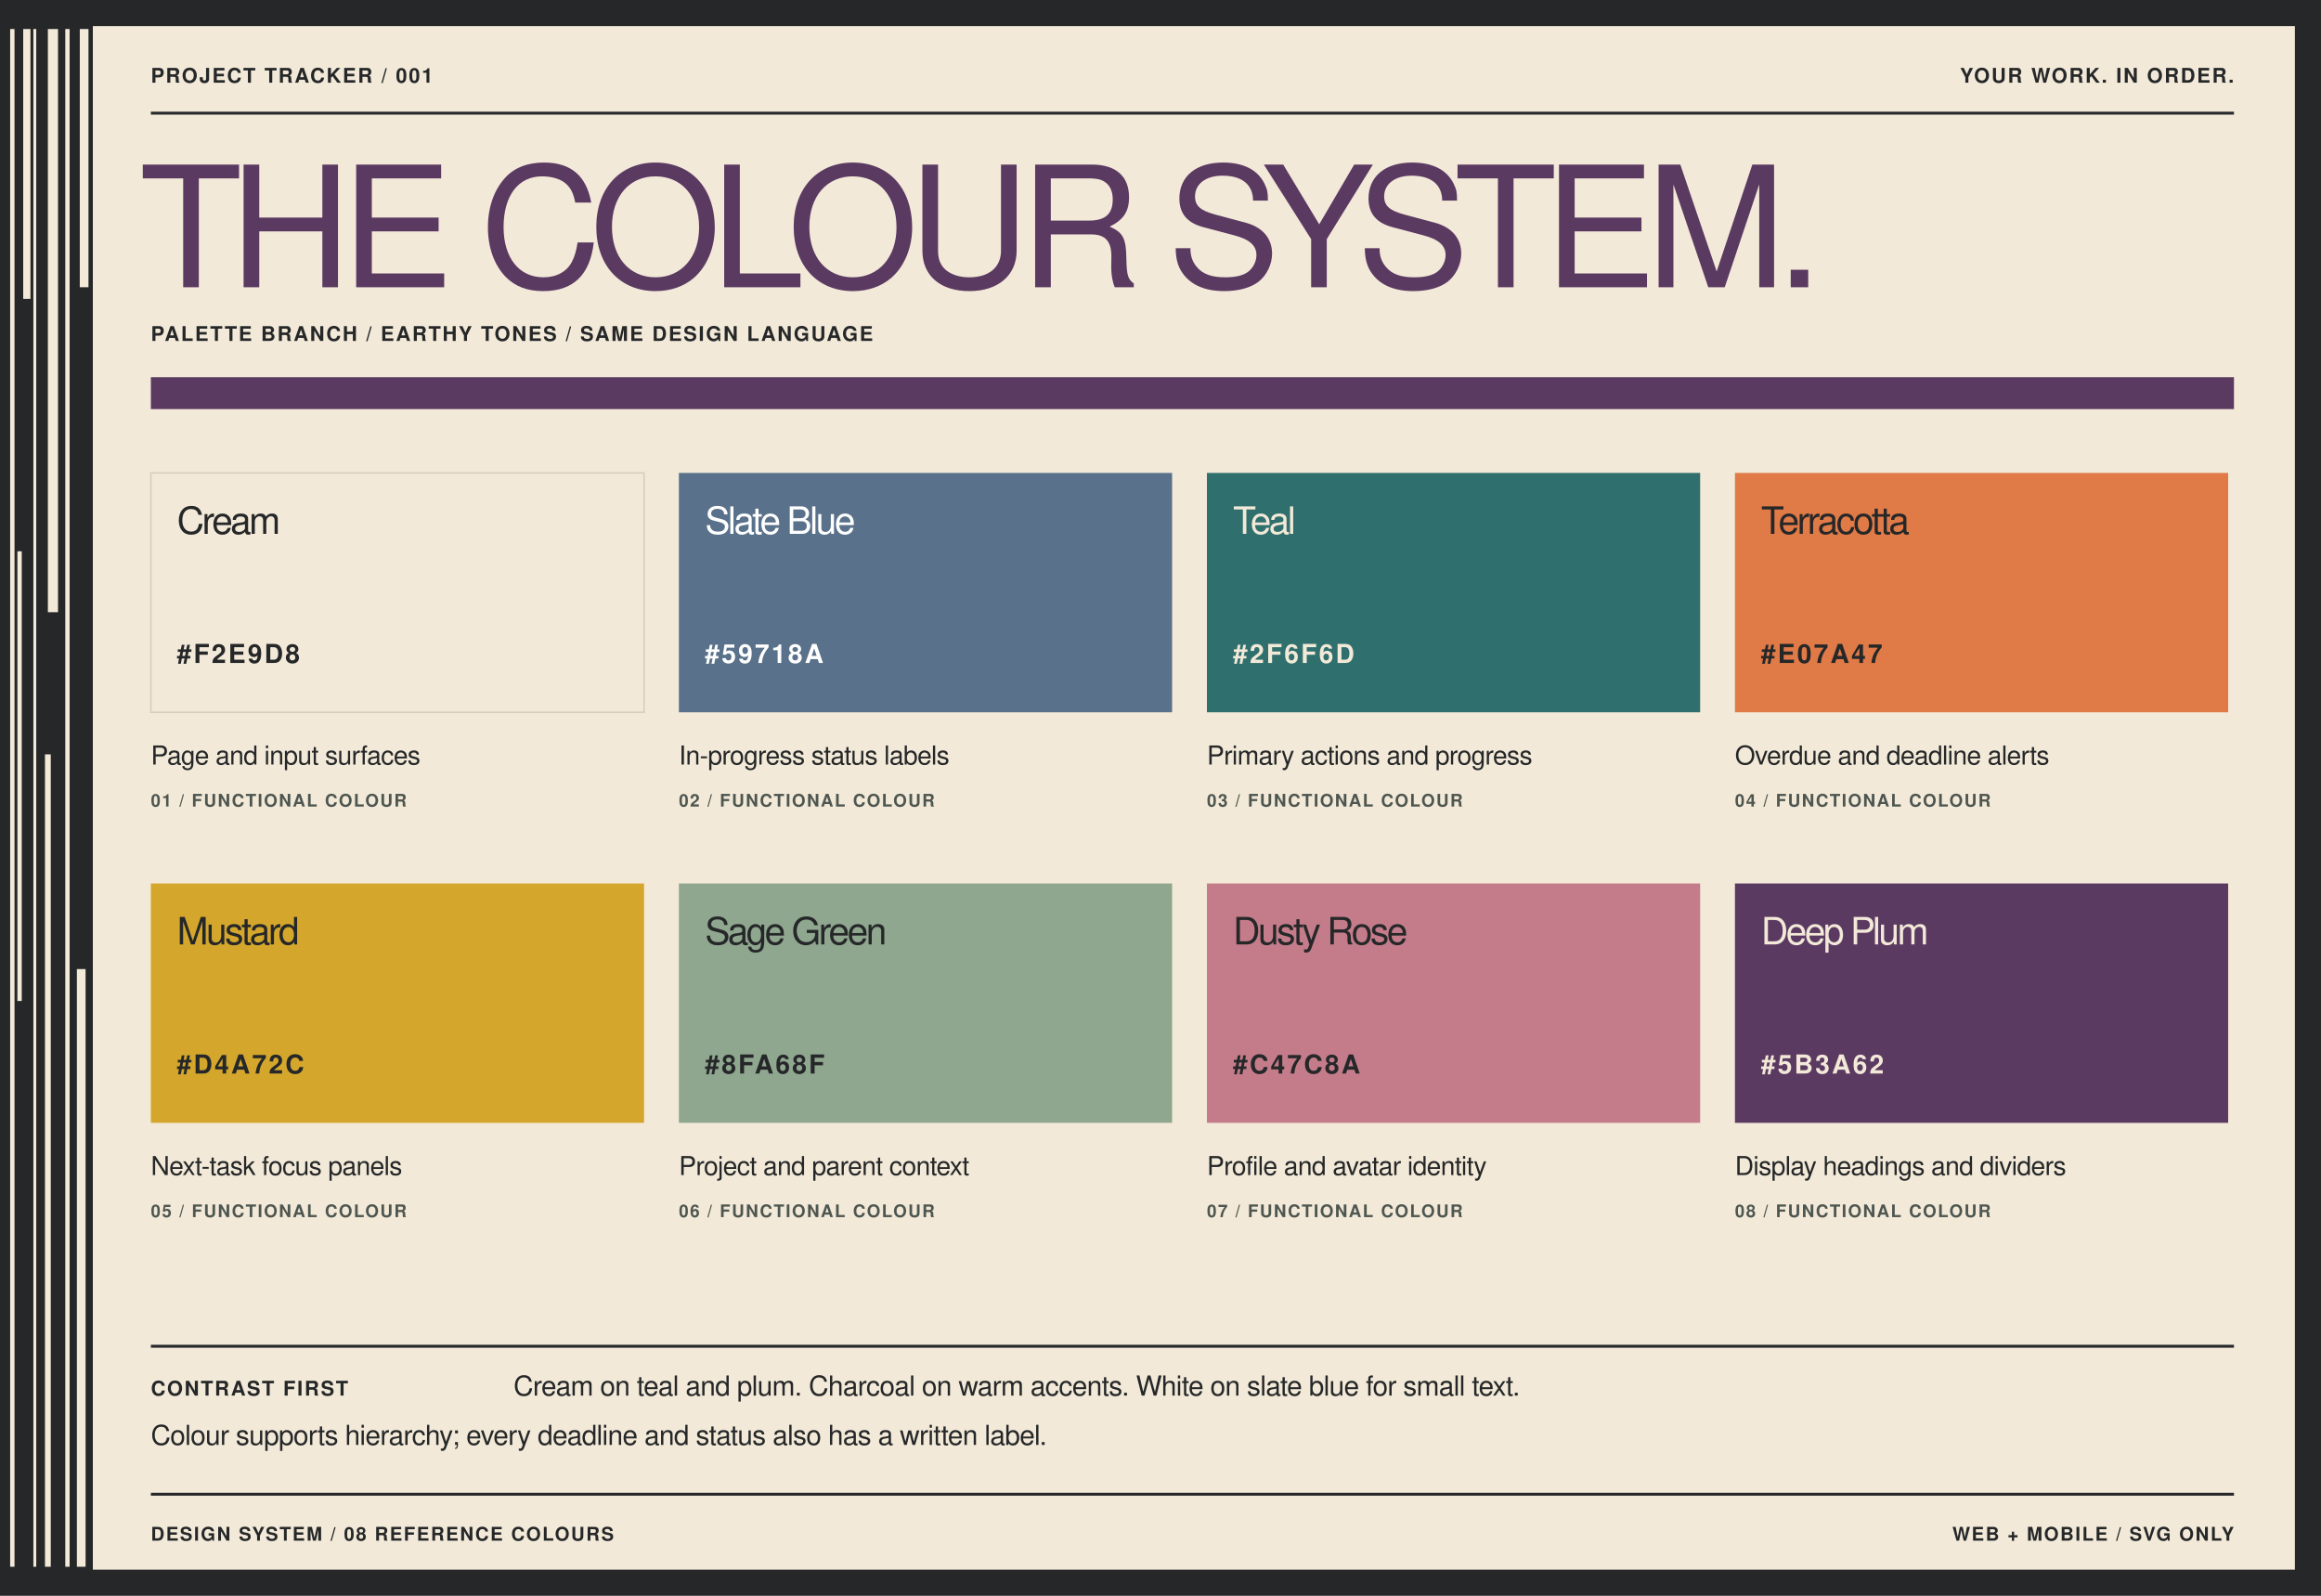
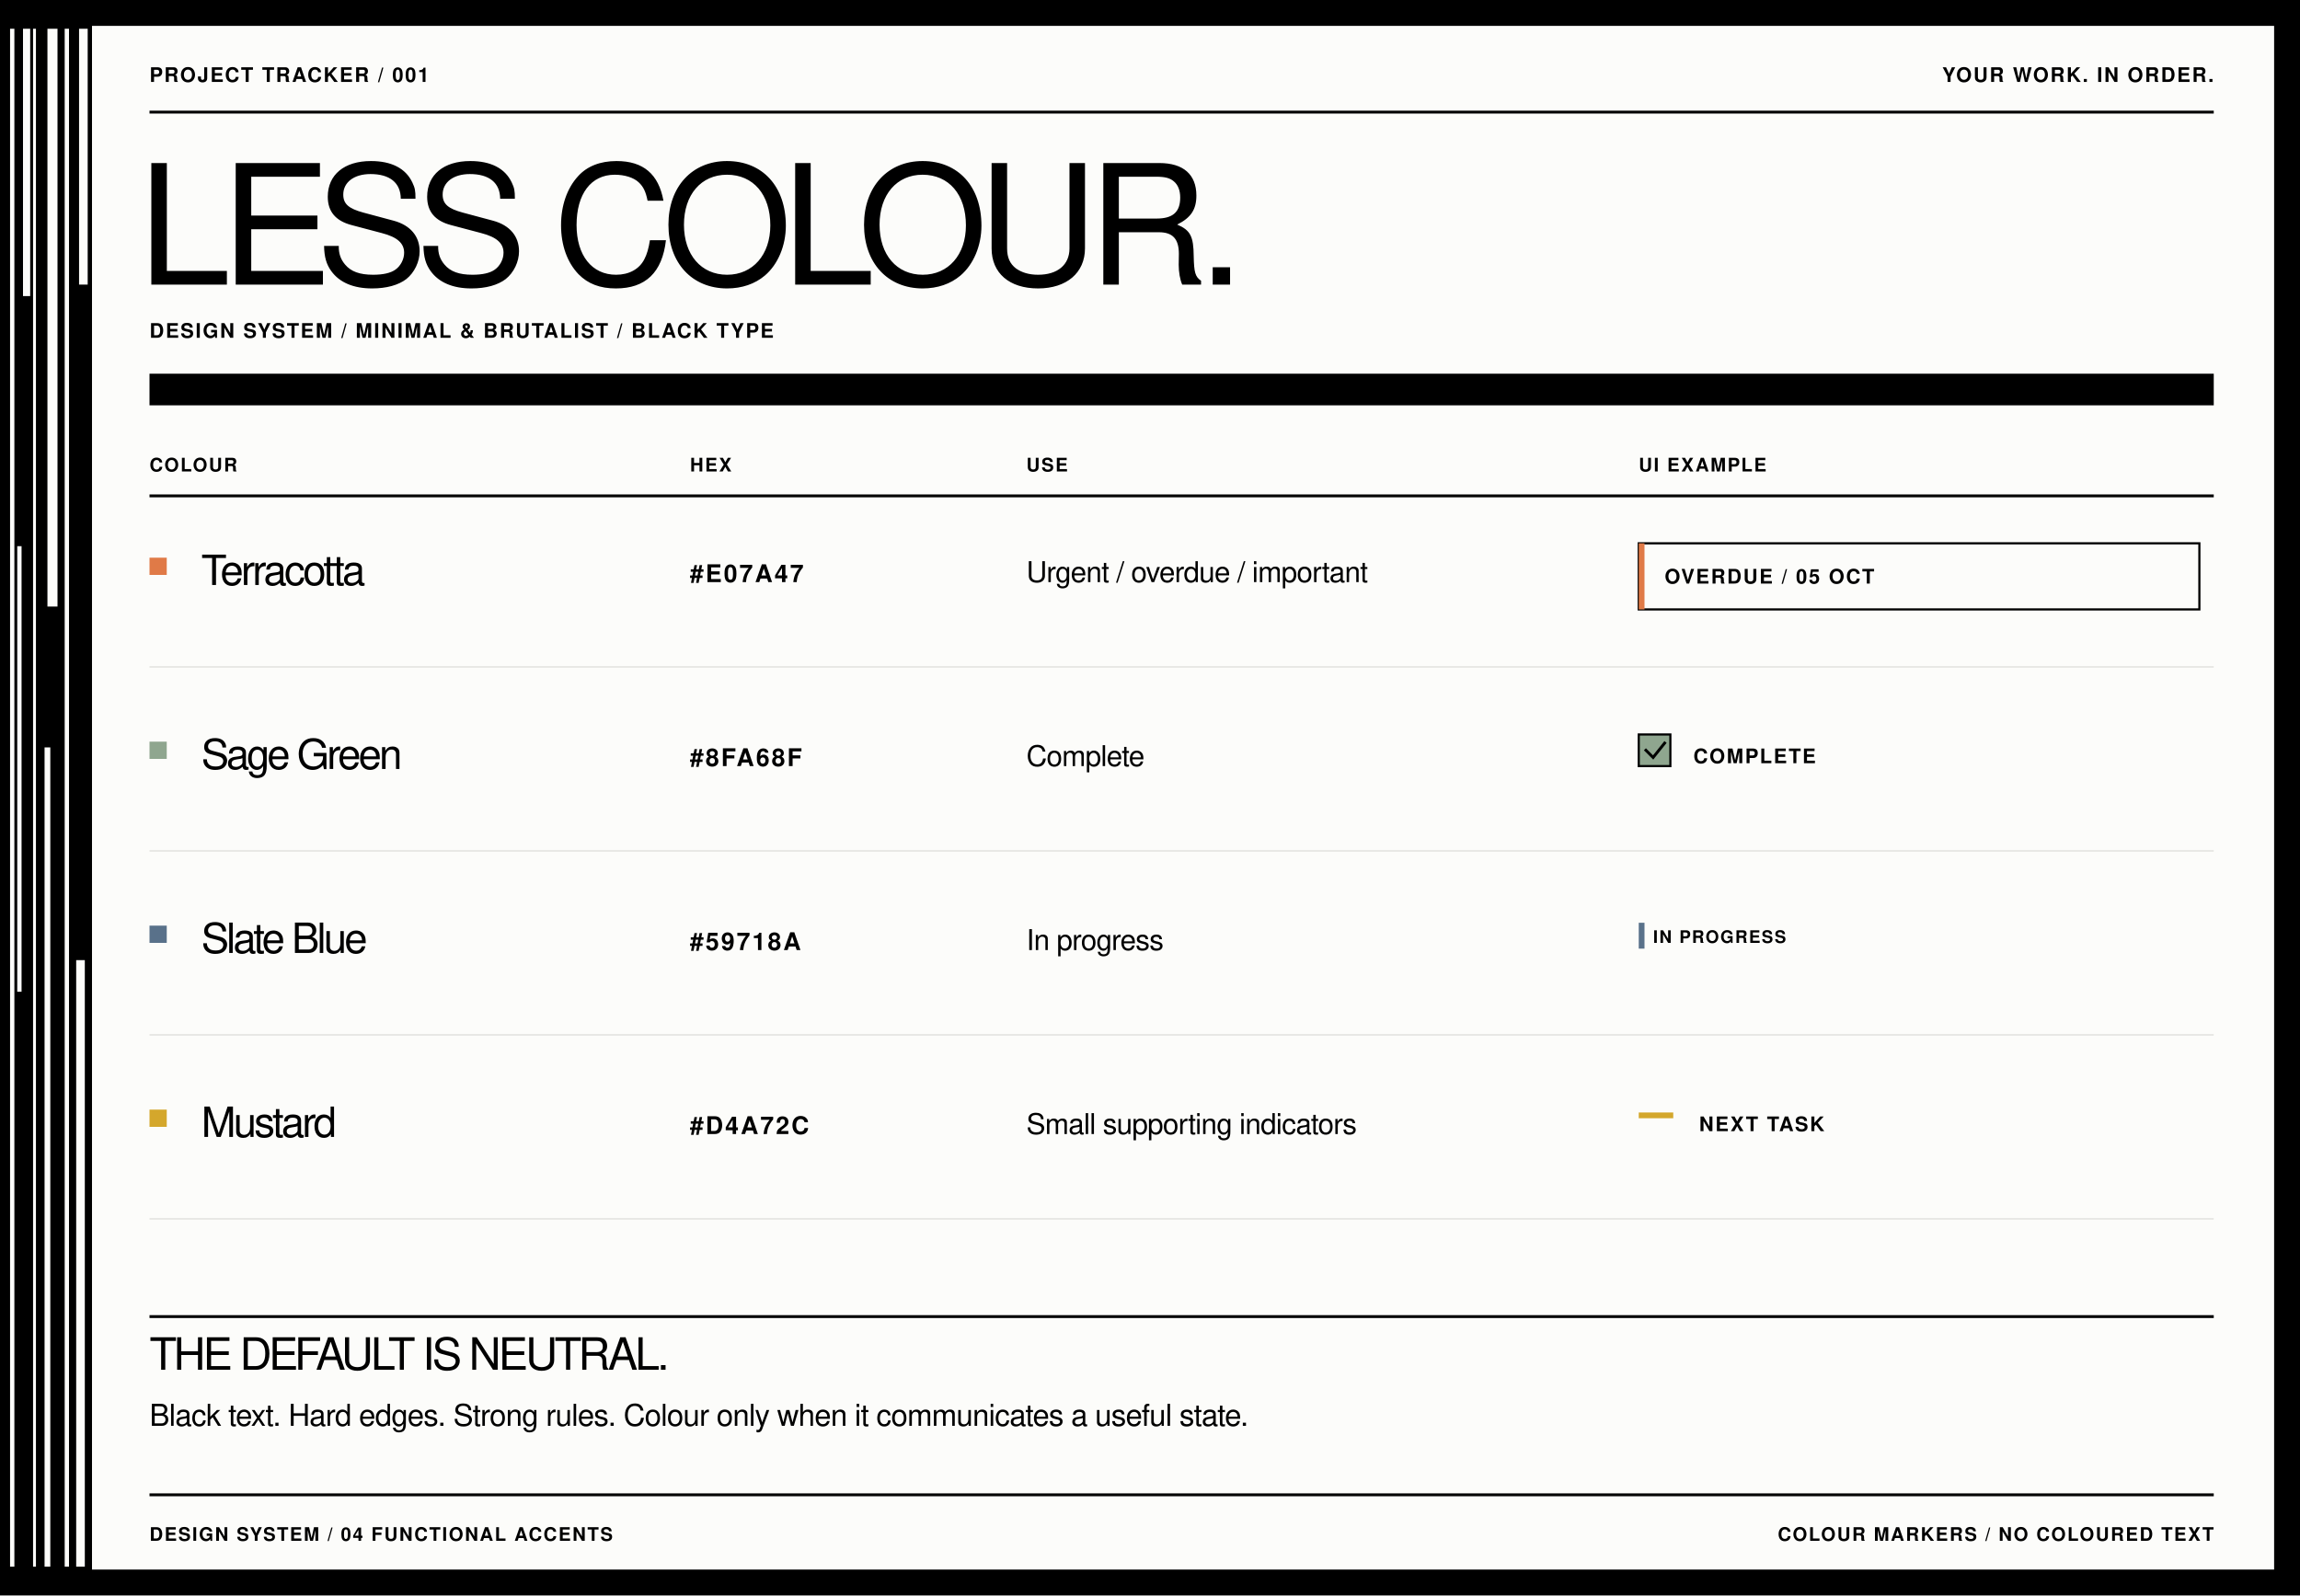
- <svg xmlns="http://www.w3.org/2000/svg" width="1600" height="1100" viewBox="0 0 1600 1100" role="img" aria-labelledby="title desc">
-   <style>text{font-family:"Helvetica Neue",Helvetica,Arial,sans-serif;fill:#252728}.display{font-weight:400;letter-spacing:-.06em}.label{font-weight:600;letter-spacing:.08em}.body{font-weight:400;letter-spacing:-.02em}</style>
-   <rect x="0" y="0" width="1600" height="1100" fill="#252728" />
-   <rect x="7" y="20" width="3" height="1060" fill="#F2E9D8" />
-   <rect x="16" y="20" width="5" height="186" fill="#F2E9D8" />
-   <rect x="23" y="20" width="2" height="1060" fill="#F2E9D8" />
-   <rect x="33" y="20" width="7" height="402" fill="#F2E9D8" />
-   <rect x="45" y="20" width="3" height="1060" fill="#F2E9D8" />
-   <rect x="55" y="20" width="6" height="178" fill="#F2E9D8" />
-   <rect x="12" y="380" width="3" height="310" fill="#F2E9D8" />
-   <rect x="31" y="520" width="4" height="560" fill="#F2E9D8" />
-   <rect x="53" y="668" width="6" height="412" fill="#F2E9D8" />
-   <rect x="64" y="18" width="1518" height="1064" fill="#F2E9D8" />
-   <text x="104" y="57" font-size="14" class="label" text-anchor="start" style="fill:#252728">PROJECT TRACKER / 001</text>
-   <text x="1540" y="57" font-size="14" class="label" text-anchor="end" style="fill:#252728">YOUR WORK. IN ORDER.</text>
-   <line x1="104" y1="78" x2="1540" y2="78" stroke="#252728" stroke-width="2" />
-   <text x="96" y="198" font-size="116" class="display" text-anchor="start" style="fill:#5B3A62">THE COLOUR SYSTEM.</text>
-   <text x="104" y="235" font-size="14" class="label" text-anchor="start" style="fill:#252728">PALETTE BRANCH / EARTHY TONES / SAME DESIGN LANGUAGE</text>
-   <rect x="104" y="260" width="1436" height="22" fill="#5B3A62" />
-   <rect x="104" y="326" width="340" height="165" fill="#F2E9D8" stroke="#D6CDBE" stroke-width="1" />
-   <text x="122" y="368" font-size="26" class="display" text-anchor="start" style="fill:#252728">Cream</text>
-   <text x="122" y="457" font-size="18" class="label" text-anchor="start" style="fill:#252728">#F2E9D8</text>
-   <text x="104" y="527" font-size="18" class="body" text-anchor="start" style="fill:#252728">Page and input surfaces</text>
-   <text x="104" y="556" font-size="12" class="label" text-anchor="start" style="fill:#4E5650">01 / FUNCTIONAL COLOUR</text>
-   <rect x="468" y="326" width="340" height="165" fill="#59718A" />
-   <text x="486" y="368" font-size="26" class="display" text-anchor="start" style="fill:#FFFFFF">Slate Blue</text>
-   <text x="486" y="457" font-size="18" class="label" text-anchor="start" style="fill:#FFFFFF">#59718A</text>
-   <text x="468" y="527" font-size="18" class="body" text-anchor="start" style="fill:#252728">In-progress status labels</text>
-   <text x="468" y="556" font-size="12" class="label" text-anchor="start" style="fill:#4E5650">02 / FUNCTIONAL COLOUR</text>
-   <rect x="832" y="326" width="340" height="165" fill="#2F6F6D" />
-   <text x="850" y="368" font-size="26" class="display" text-anchor="start" style="fill:#F2E9D8">Teal</text>
-   <text x="850" y="457" font-size="18" class="label" text-anchor="start" style="fill:#F2E9D8">#2F6F6D</text>
-   <text x="832" y="527" font-size="18" class="body" text-anchor="start" style="fill:#252728">Primary actions and progress</text>
-   <text x="832" y="556" font-size="12" class="label" text-anchor="start" style="fill:#4E5650">03 / FUNCTIONAL COLOUR</text>
-   <rect x="1196" y="326" width="340" height="165" fill="#E07A47" />
-   <text x="1214" y="368" font-size="26" class="display" text-anchor="start" style="fill:#252728">Terracotta</text>
-   <text x="1214" y="457" font-size="18" class="label" text-anchor="start" style="fill:#252728">#E07A47</text>
-   <text x="1196" y="527" font-size="18" class="body" text-anchor="start" style="fill:#252728">Overdue and deadline alerts</text>
-   <text x="1196" y="556" font-size="12" class="label" text-anchor="start" style="fill:#4E5650">04 / FUNCTIONAL COLOUR</text>
-   <rect x="104" y="609" width="340" height="165" fill="#D4A72C" />
-   <text x="122" y="651" font-size="26" class="display" text-anchor="start" style="fill:#252728">Mustard</text>
-   <text x="122" y="740" font-size="18" class="label" text-anchor="start" style="fill:#252728">#D4A72C</text>
-   <text x="104" y="810" font-size="18" class="body" text-anchor="start" style="fill:#252728">Next-task focus panels</text>
-   <text x="104" y="839" font-size="12" class="label" text-anchor="start" style="fill:#4E5650">05 / FUNCTIONAL COLOUR</text>
-   <rect x="468" y="609" width="340" height="165" fill="#8FA68F" />
-   <text x="486" y="651" font-size="26" class="display" text-anchor="start" style="fill:#252728">Sage Green</text>
-   <text x="486" y="740" font-size="18" class="label" text-anchor="start" style="fill:#252728">#8FA68F</text>
-   <text x="468" y="810" font-size="18" class="body" text-anchor="start" style="fill:#252728">Project and parent context</text>
-   <text x="468" y="839" font-size="12" class="label" text-anchor="start" style="fill:#4E5650">06 / FUNCTIONAL COLOUR</text>
-   <rect x="832" y="609" width="340" height="165" fill="#C47C8A" />
-   <text x="850" y="651" font-size="26" class="display" text-anchor="start" style="fill:#252728">Dusty Rose</text>
-   <text x="850" y="740" font-size="18" class="label" text-anchor="start" style="fill:#252728">#C47C8A</text>
-   <text x="832" y="810" font-size="18" class="body" text-anchor="start" style="fill:#252728">Profile and avatar identity</text>
-   <text x="832" y="839" font-size="12" class="label" text-anchor="start" style="fill:#4E5650">07 / FUNCTIONAL COLOUR</text>
-   <rect x="1196" y="609" width="340" height="165" fill="#5B3A62" />
-   <text x="1214" y="651" font-size="26" class="display" text-anchor="start" style="fill:#F2E9D8">Deep Plum</text>
-   <text x="1214" y="740" font-size="18" class="label" text-anchor="start" style="fill:#F2E9D8">#5B3A62</text>
-   <text x="1196" y="810" font-size="18" class="body" text-anchor="start" style="fill:#252728">Display headings and dividers</text>
-   <text x="1196" y="839" font-size="12" class="label" text-anchor="start" style="fill:#4E5650">08 / FUNCTIONAL COLOUR</text>
-   <line x1="104" y1="928" x2="1540" y2="928" stroke="#252728" stroke-width="2" />
-   <text x="104" y="962" font-size="14" class="label" text-anchor="start" style="fill:#252728">CONTRAST FIRST</text>
-   <text x="354" y="962" font-size="19" class="body" text-anchor="start" style="fill:#252728">Cream on teal and plum. Charcoal on warm accents. White on slate blue for small text.</text>
-   <text x="104" y="996" font-size="19" class="body" text-anchor="start" style="fill:#252728">Colour supports hierarchy; every deadline and status also has a written label.</text>
-   <line x1="104" y1="1030" x2="1540" y2="1030" stroke="#252728" stroke-width="2" />
-   <text x="104" y="1062" font-size="13" class="label" text-anchor="start" style="fill:#252728">DESIGN SYSTEM / 08 REFERENCE COLOURS</text>
-   <text x="1540" y="1062" font-size="13" class="label" text-anchor="end" style="fill:#252728">WEB + MOBILE / SVG ONLY</text>
+ <svg xmlns="http://www.w3.org/2000/svg" width="1600" height="1110" viewBox="0 0 1600 1110" role="img" aria-labelledby="title desc">
+   <style>text{font-family:"Helvetica Neue",Helvetica,Arial,sans-serif;fill:#000000}.display{font-weight:400;letter-spacing:-.06em}.label{font-weight:600;letter-spacing:.08em}.body{font-weight:400;letter-spacing:-.02em}</style>
+   <rect x="0" y="0" width="1600" height="1110" fill="#000000" />
+   <rect x="7" y="20" width="3" height="1070" fill="#FCFCFA" />
+   <rect x="16" y="20" width="5" height="186" fill="#FCFCFA" />
+   <rect x="23" y="20" width="2" height="1070" fill="#FCFCFA" />
+   <rect x="33" y="20" width="7" height="402" fill="#FCFCFA" />
+   <rect x="45" y="20" width="3" height="1070" fill="#FCFCFA" />
+   <rect x="55" y="20" width="6" height="178" fill="#FCFCFA" />
+   <rect x="12" y="380" width="3" height="310" fill="#FCFCFA" />
+   <rect x="31" y="520" width="4" height="570" fill="#FCFCFA" />
+   <rect x="53" y="668" width="6" height="422" fill="#FCFCFA" />
+   <rect x="64" y="18" width="1518" height="1074" fill="#FCFCFA" />
+   <text x="104" y="57" font-size="14" class="label" text-anchor="start" style="fill:#000000">PROJECT TRACKER / 001</text>
+   <text x="1540" y="57" font-size="14" class="label" text-anchor="end" style="fill:#000000">YOUR WORK. IN ORDER.</text>
+   <line x1="104" y1="78" x2="1540" y2="78" stroke="#000000" stroke-width="2" />
+   <text x="96" y="198" font-size="116" class="display" text-anchor="start" style="fill:#000000">LESS COLOUR.</text>
+   <text x="104" y="235" font-size="14" class="label" text-anchor="start" style="fill:#000000">DESIGN SYSTEM / MINIMAL &amp; BRUTALIST / BLACK TYPE</text>
+   <rect x="104" y="260" width="1436" height="22" fill="#000000" />
+   <text x="104" y="328" font-size="13" class="label" text-anchor="start" style="fill:#000000">COLOUR</text>
+   <text x="480" y="328" font-size="13" class="label" text-anchor="start" style="fill:#000000">HEX</text>
+   <text x="714" y="328" font-size="13" class="label" text-anchor="start" style="fill:#000000">USE</text>
+   <text x="1140" y="328" font-size="13" class="label" text-anchor="start" style="fill:#000000">UI EXAMPLE</text>
+   <line x1="104" y1="345" x2="1540" y2="345" stroke="#000000" stroke-width="2" />
+   <rect x="104" y="388" width="12" height="12" fill="#E07A47" />
+   <text x="140" y="407" font-size="29" class="display" text-anchor="start" style="fill:#000000">Terracotta</text>
+   <text x="480" y="405" font-size="17" class="label" text-anchor="start" style="fill:#000000">#E07A47</text>
+   <text x="714" y="405" font-size="20" class="body" text-anchor="start" style="fill:#000000">Urgent / overdue / important</text>
+   <rect x="1140" y="378" width="390" height="46" fill="#FCFCFA" stroke="#000000" stroke-width="1.5" />
+   <rect x="1140" y="378" width="4" height="46" fill="#E07A47" />
+   <text x="1158" y="406" font-size="14" class="label" text-anchor="start" style="fill:#000000">OVERDUE / 05 OCT</text>
+   <line x1="104" y1="464" x2="1540" y2="464" stroke="#E3E3DF" stroke-width="1" />
+   <rect x="104" y="516" width="12" height="12" fill="#8FA68F" />
+   <text x="140" y="535" font-size="29" class="display" text-anchor="start" style="fill:#000000">Sage Green</text>
+   <text x="480" y="533" font-size="17" class="label" text-anchor="start" style="fill:#000000">#8FA68F</text>
+   <text x="714" y="533" font-size="20" class="body" text-anchor="start" style="fill:#000000">Complete</text>
+   <rect x="1140" y="511" width="22" height="22" fill="#8FA68F" stroke="#000000" stroke-width="1.5" />
+   <path d="M 1145 522 l 5 5 l 8 -10" fill="none" stroke="#000000" stroke-width="2" stroke-linecap="square" stroke-linejoin="miter" />
+   <text x="1178" y="531" font-size="14" class="label" text-anchor="start" style="fill:#000000">COMPLETE</text>
+   <line x1="104" y1="592" x2="1540" y2="592" stroke="#E3E3DF" stroke-width="1" />
+   <rect x="104" y="644" width="12" height="12" fill="#59718A" />
+   <text x="140" y="663" font-size="29" class="display" text-anchor="start" style="fill:#000000">Slate Blue</text>
+   <text x="480" y="661" font-size="17" class="label" text-anchor="start" style="fill:#000000">#59718A</text>
+   <text x="714" y="661" font-size="20" class="body" text-anchor="start" style="fill:#000000">In progress</text>
+   <rect x="1140" y="637" width="147" height="28" fill="#FCFCFA" />
+   <rect x="1140" y="642" width="4" height="18" fill="#59718A" />
+   <text x="1150" y="656" font-size="12" class="label" text-anchor="start" style="fill:#000000">IN PROGRESS</text>
+   <line x1="104" y1="720" x2="1540" y2="720" stroke="#E3E3DF" stroke-width="1" />
+   <rect x="104" y="772" width="12" height="12" fill="#D4A72C" />
+   <text x="140" y="791" font-size="29" class="display" text-anchor="start" style="fill:#000000">Mustard</text>
+   <text x="480" y="789" font-size="17" class="label" text-anchor="start" style="fill:#000000">#D4A72C</text>
+   <text x="714" y="789" font-size="20" class="body" text-anchor="start" style="fill:#000000">Small supporting indicators</text>
+   <rect x="1140" y="774" width="24" height="4" fill="#D4A72C" />
+   <text x="1182" y="787" font-size="14" class="label" text-anchor="start" style="fill:#000000">NEXT TASK</text>
+   <line x1="104" y1="848" x2="1540" y2="848" stroke="#E3E3DF" stroke-width="1" />
+   <line x1="104" y1="916" x2="1540" y2="916" stroke="#000000" stroke-width="2" />
+   <text x="104" y="953" font-size="31" class="display" text-anchor="start" style="fill:#000000">THE DEFAULT IS NEUTRAL.</text>
+   <text x="104" y="992" font-size="21" class="body" text-anchor="start" style="fill:#000000">Black text. Hard edges. Strong rules. Colour only when it communicates a useful state.</text>
+   <line x1="104" y1="1040" x2="1540" y2="1040" stroke="#000000" stroke-width="2" />
+   <text x="104" y="1072" font-size="13" class="label" text-anchor="start" style="fill:#000000">DESIGN SYSTEM / 04 FUNCTIONAL ACCENTS</text>
+   <text x="1540" y="1072" font-size="13" class="label" text-anchor="end" style="fill:#000000">COLOUR MARKERS / NO COLOURED TEXT</text>
</svg>
